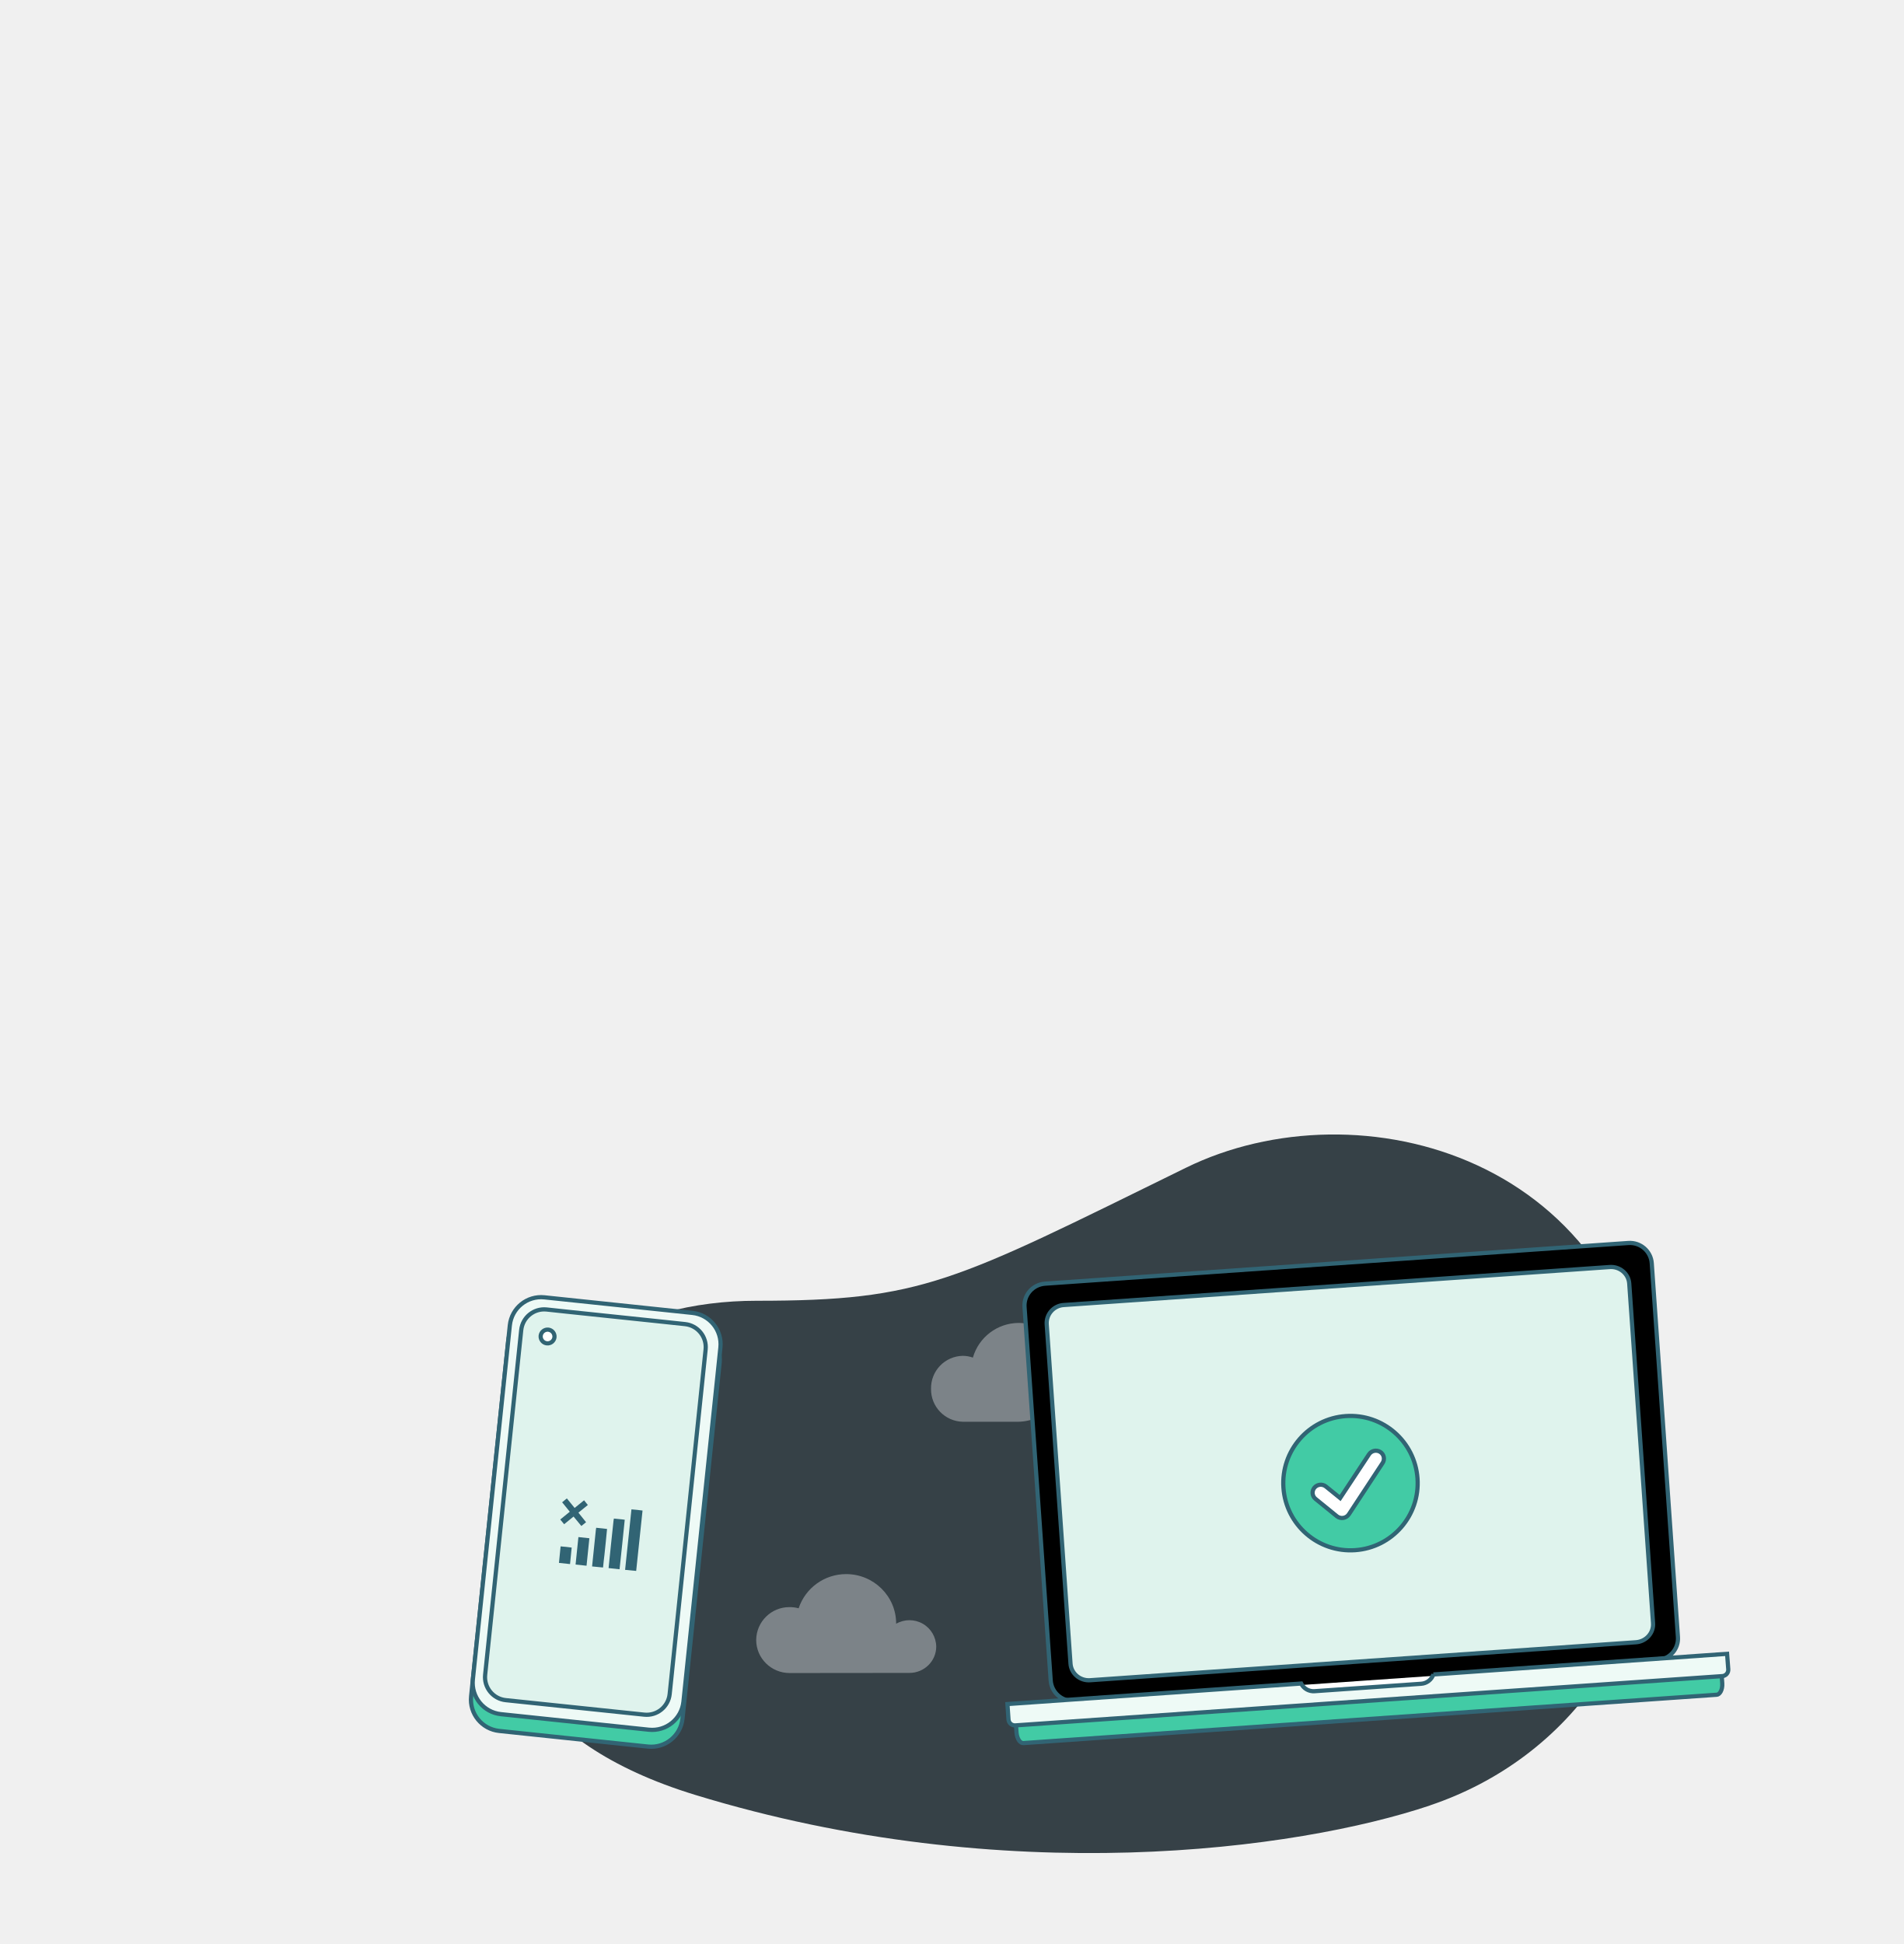
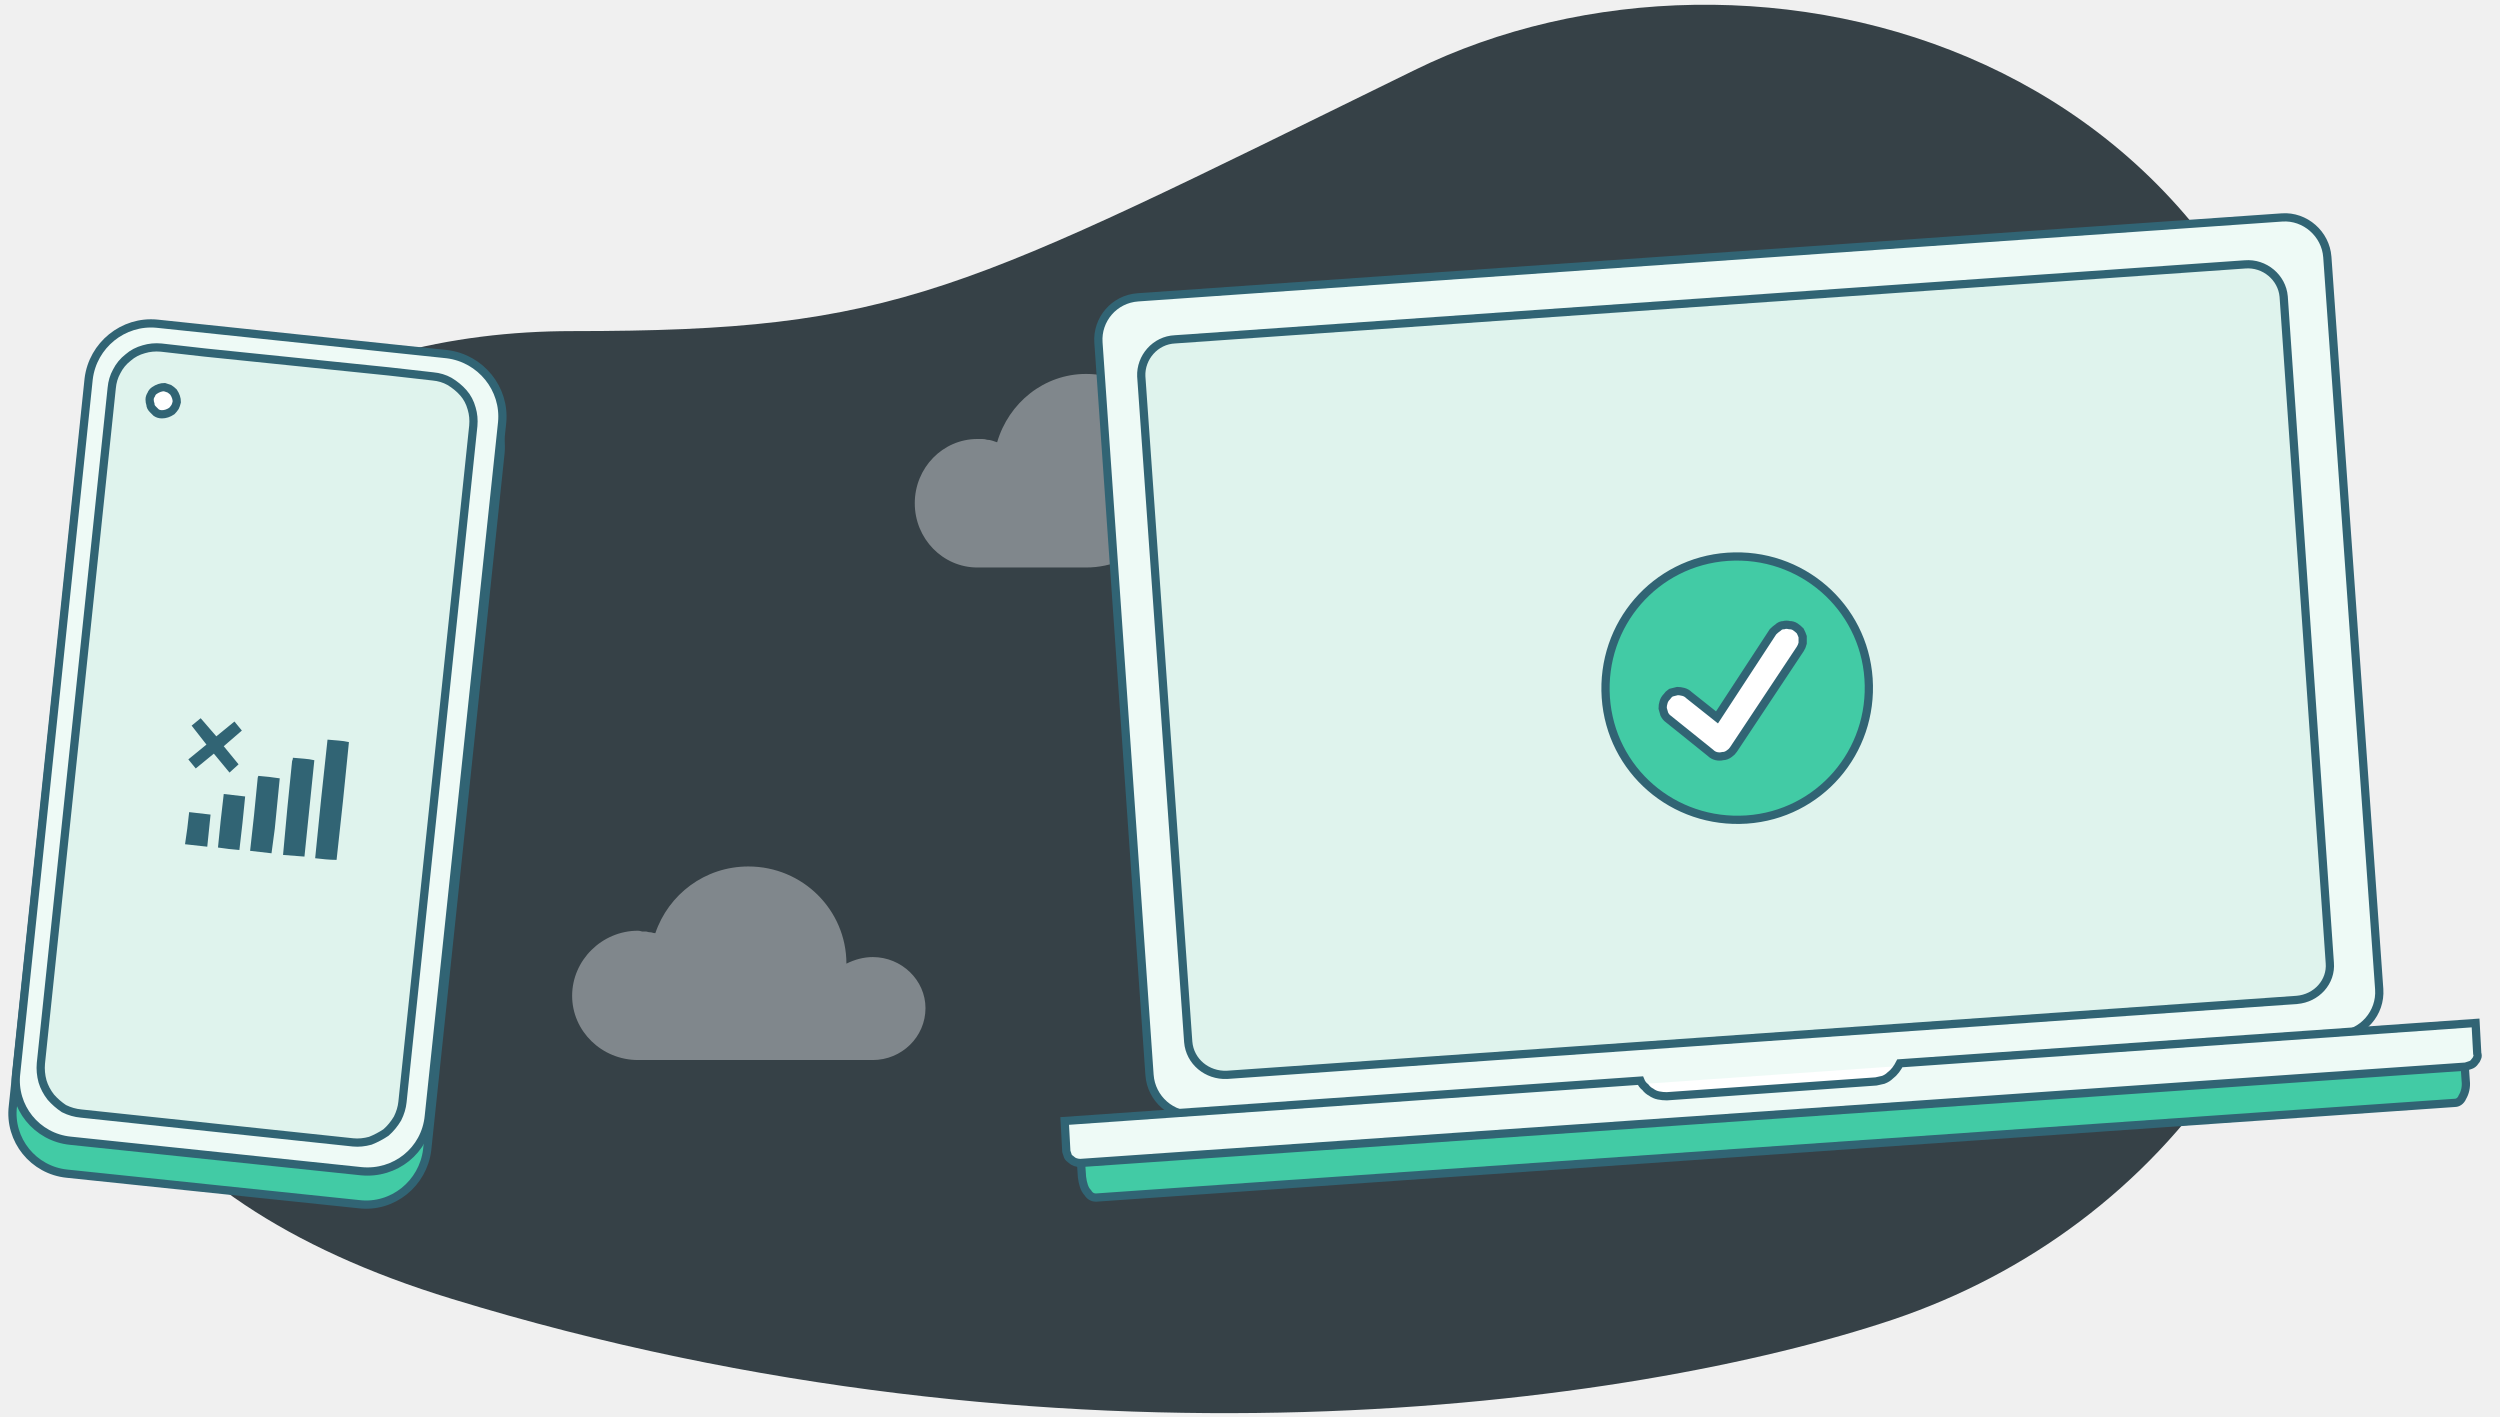
- <svg xmlns="http://www.w3.org/2000/svg">
-   <path fill-rule="evenodd" clip-rule="evenodd" d="M121.3 153.1c11.63-3.91 20.44-14.96 19.17-30.93-1.91-24.27-25.3-30.3-39.88-23.14-19.77 9.7-22.27 11.28-36.43 11.28-10.55 0-21.29 5.08-22.63 18.82-.97 9.95 2.94 18.64 17.42 23.08 26.36 8.07 51.1 4.67 62.34.9z" fill="#364147" style="stroke-width:.356" />
-   <path fill-rule="evenodd" clip-rule="evenodd" d="M86.38 120.57a4.12 4.12 0 0 0 4.04-4.19c0-2.31-1.8-4.19-4.04-4.19a4.06 4.06 0 0 0-3.86 2.94 2.6 2.6 0 0 0-.85-.15 2.74 2.74 0 0 0-2.7 2.8 2.75 2.75 0 0 0 2.7 2.79zm-9.24 21.3c1.25 0 2.27-1 2.27-2.23a2.27 2.27 0 0 0-3.4-1.94v-.02c0-2.31-1.9-4.19-4.24-4.19a4.24 4.24 0 0 0-4.03 2.9 2.86 2.86 0 0 0-.77-.1 2.81 2.81 0 0 0-2.83 2.79c0 1.54 1.27 2.8 2.83 2.8z" fill="#f1f1f2" fill-opacity=".38" style="stroke-width:.356" />
-   <rect x="54.68" y="105.9" width="18.03" height="35.66" rx="2.67" transform="rotate(6) skewX(.04)" fill="#42cba5" stroke="#316474" style="stroke-width:.356" />
-   <rect x="54.68" y="104.59" width="17.96" height="35.54" rx="2.67" transform="rotate(6) skewX(.04)" fill="#eefaf6" stroke="#316474" style="stroke-width:.356" />
-   <path d="m59.85 114.44-3.05 29.23a1.96 1.96 0 0 1-2.15 1.74l-11.75-1.23a1.96 1.96 0 0 1-1.75-2.16l3.06-29.23a1.96 1.96 0 0 1 2.15-1.74l1.87.2 8 .84 1.88.2a1.96 1.96 0 0 1 1.74 2.15z" fill="#dff3ed" stroke="#316474" style="stroke-width:.356" />
-   <path d="m48.82 132.68.93.1.24-2.33-.93-.1-.24 2.33zm-.97-3.42.8-.65.66.8.4-.32-.65-.81.8-.65-.32-.4-.8.65-.66-.81-.4.33.65.8-.81.66.33.4zm-.3 1.88-.14 1.4.94.1.14-1.4c-.31-.04-.62-.08-.93-.1zm6.01-3.15-.54 5.14.94.09.54-5.12c-.31-.05-.63-.07-.94-.1zm-1.52.96c-.14 1.34-.29 2.68-.42 4.03l.93.1c.16-1.4.29-2.8.44-4.2-.3-.05-.61-.06-.92-.1l-.03.17zm-1.47.61-.03.18-.32 3.1.93.09c.04-.36.07-.73.12-1.09.07-.73.16-1.45.22-2.18l-.92-.1z" fill="#316474" style="stroke-width:.356" />
-   <path d="M45.86 113.28a.59.59 0 0 0 .52.64.59.59 0 0 0 .65-.52.59.59 0 0 0-.52-.64.59.59 0 0 0-.65.52zm76.23 31.43-12.07.84c-.1 0-.19 0-.24-.03a.17.17 0 0 1-.04-.01l-.25-3.58a.22.22 0 0 1 .03-.02.6.6 0 0 1 .24-.06l12.07-.85c.1 0 .2.01.25.03l.03.02.25 3.58a.22.22 0 0 1-.03.02.6.6 0 0 1-.24.06z" fill="#fff" stroke="#316474" style="stroke-width:.356" />
-   <path d="m140.6 140.79-49.5 3.45a1.86 1.86 0 0 1-1.98-1.72l-2.22-31.68c-.07-1.02.7-1.9 1.73-1.98l49.49-3.45c1.02-.07 1.91.7 1.98 1.72l2.22 31.68c.08 1.02-.7 1.9-1.72 1.98z" fill="#eefaf6" style="stroke-width:.356" />
-   <path d="M91.1 144.24a1.86 1.86 0 0 1-1.98-1.72l-2.22-31.68c-.07-1.02.7-1.9 1.73-1.98l49.49-3.45c1.02-.07 1.91.7 1.98 1.72l2.22 31.68c.08 1.02-.7 1.9-1.72 1.98" stroke="#316474" style="stroke-width:.356" />
-   <path d="m138.76 139.27-46.3 3.22c-.86.06-1.6-.57-1.66-1.4l-2.02-28.8a1.54 1.54 0 0 1 1.46-1.62l46.28-3.22c.87-.07 1.61.57 1.67 1.39l2.02 28.81c.06.83-.59 1.56-1.45 1.62z" fill="#dff3ed" stroke="#316474" style="stroke-width:.356" />
-   <path d="m121.52 142.32 24.4-1.7.16 2.13c.02.28-.04.53-.13.7-.1.18-.22.26-.33.27l-58.81 4.1c-.11.01-.25-.05-.37-.21-.11-.17-.2-.4-.22-.68l-.15-2.14 24.4-1.7c.1.28.24.53.41.71.2.21.47.35.76.33l8.87-.62c.3-.02.53-.19.7-.43.15-.2.26-.47.3-.76z" fill="#42cba5" stroke="#316474" style="stroke-width:.356" />
-   <path d="m121.58 142 24.91-1.75.1 1.31a.54.54 0 0 1-.5.58l-59.97 4.18a.54.54 0 0 1-.58-.5l-.09-1.31 24.91-1.74a1.18 1.18 0 0 0 1.14.65l9.04-.63a1.18 1.18 0 0 0 1.04-.8z" fill="#eefaf6" stroke="#316474" style="stroke-width:.356" />
-   <circle transform="rotate(-3.99) skewX(.02)" fill="#42cba5" stroke="#316474" r="5.7" cx="105.47" cy="133.44" style="stroke-width:.356" />
-   <path d="m113.67 127.04-1.21-.98a.7.7 0 0 0-.97.1.67.67 0 0 0 .09.95l1.81 1.47a.7.7 0 0 0 1.02-.16l2.86-4.35a.67.67 0 0 0-.2-.94.7.7 0 0 0-.95.2l-2.45 3.71z" fill="#fff" stroke="#316474" style="stroke-width:.356" />
+ <svg xmlns="http://www.w3.org/2000/svg" version="1.2" viewBox="0 0 303 172" width="360" height="204">
+   <style>
+ 		.s0 { fill: #364147 } 
+ 		.s1 { opacity: .4;fill: #f1f1f2 } 
+ 		.s2 { fill: #42cba5;stroke: #316474;stroke-width: 1 } 
+ 		.s3 { fill: #eefaf6;stroke: #316474;stroke-width: 1 } 
+ 		.s4 { fill: #dff3ed;stroke: #316474 } 
+ 		.s5 { fill: #316474 } 
+ 		.s6 { fill: #ffffff;stroke: #316474 } 
+ 		.s7 { fill: #eefaf6 } 
+ 		.s8 { fill: none;stroke: #316474 } 
+ 		.s9 { fill: #42cba5;stroke: #316474 } 
+ 		.s10 { fill: #eefaf6;stroke: #316474 } 
+ 	</style>
+   <path id="Layer" fill-rule="evenodd" class="s0" d="m54.6 157.7c-40.6-12.4-51.6-36.8-48.9-64.7 3.8-38.6 33.9-52.8 63.5-52.8 39.8 0 46.8-4.5 102.3-31.7 40.9-20.1 106.5-3.2 111.9 64.9 3.5 44.8-21.2 75.8-53.8 86.8-31.6 10.6-101 20.2-175-2.5z" />
+   <path id="Layer" fill-rule="evenodd" class="s1" d="m118.4 68.9c-4.2 0-7.6-3.5-7.6-7.8 0-4.3 3.4-7.8 7.6-7.8q0.3 0 0.6 0 0.3 0 0.6 0.1 0.3 0 0.6 0.1 0.3 0.1 0.6 0.2c1.4-4.8 5.7-8.3 10.8-8.3 6.3 0 11.3 5.3 11.3 11.8 0 6.5-5 11.7-11.3 11.7zm-12.7 59.8c3.5 0 6.4-2.8 6.4-6.3 0-3.4-2.9-6.2-6.4-6.2-1.1 0-2.2 0.3-3.2 0.8 0-6.5-5.3-11.8-11.9-11.8-5.3 0-9.7 3.4-11.3 8.1q-0.2 0-0.5-0.1-0.3 0-0.6-0.1-0.2 0-0.5 0-0.3-0.1-0.5-0.1c-4.4 0-8 3.6-8 7.9 0 4.3 3.6 7.8 8 7.8z" />
+   <path id="Layer" class="s2" d="m10.2 49.7c0.4-4.1 4.1-7.1 8.2-6.7l35.4 3.7c4.1 0.4 7.1 4.1 6.7 8.3l-8.9 84.6c-0.5 4.1-4.2 7.1-8.3 6.6l-35.4-3.7c-4.1-0.4-7.1-4.1-6.6-8.2z" />
+   <path id="Layer" class="s3" d="m10.5 46c0.5-4.1 4.2-7.1 8.3-6.7l35.2 3.7c4.1 0.5 7.1 4.2 6.7 8.3l-8.9 84.2c-0.4 4.2-4.1 7.1-8.2 6.7l-35.3-3.7c-4.1-0.4-7.1-4.1-6.6-8.2z" />
+   <path id="Layer" class="s4" d="m57.2 51.7l-8.6 82.1q-0.1 1-0.6 2-0.6 1-1.4 1.7-0.9 0.6-1.9 1-1.1 0.3-2.1 0.2l-33-3.5q-1.1-0.1-2.1-0.6-0.9-0.6-1.6-1.4-0.7-0.9-1-1.9-0.3-1.1-0.2-2.2l8.6-82q0.1-1.1 0.6-2 0.5-1 1.4-1.7 0.8-0.7 1.9-1 1-0.3 2.1-0.2l5.3 0.6 22.4 2.3 5.3 0.6q1.1 0.1 2 0.6 1 0.6 1.7 1.4 0.7 0.8 1 1.9 0.3 1 0.2 2.1z" />
+   <path id="Layer" class="s5" d="m26.9 96.4l2.6 0.3q-0.3 3.2-0.7 6.5-1.3-0.1-2.6-0.3 0.3-3.2 0.7-6.5zm-4.3-4.2l2.2-1.8-1.8-2.3 1.1-0.9 1.9 2.2 2.2-1.8 0.9 1.1-2.2 1.9 1.8 2.2-1.1 1-1.9-2.3-2.2 1.8c0 0-0.9-1.1-0.9-1.1zm2.7 6.7q-0.2 1.9-0.4 3.9c-0.9-0.1-1.8-0.2-2.7-0.3q0.3-1.9 0.5-3.9c0.8 0.1 1.7 0.2 2.6 0.3zm16.8-8.8q-0.7 7.2-1.5 14.3c-0.9 0-1.7-0.1-2.6-0.2q0.7-7.2 1.5-14.4c0.9 0.1 1.8 0.1 2.6 0.3zm-6.8 1.9c0.9 0.1 1.8 0.1 2.6 0.3-0.4 3.9-0.8 7.8-1.2 11.7q-1.3-0.1-2.6-0.2 0.5-5.7 1.1-11.4 0.1-0.2 0.1-0.4zm-1.6 2.5c-0.2 2-0.4 4-0.6 6.1q-0.2 1.5-0.4 3l-2.6-0.3q0.5-4.3 0.9-8.6 0-0.3 0.1-0.5 1.3 0.1 2.6 0.3z" />
+   <path id="Layer" fill-rule="evenodd" class="s6" d="m18.1 47.9q0.1-0.3 0.4-0.5 0.3-0.2 0.6-0.3 0.3-0.1 0.6-0.1 0.3 0.1 0.6 0.2 0.3 0.2 0.5 0.4 0.2 0.3 0.3 0.6 0.1 0.3 0.1 0.6-0.1 0.4-0.2 0.6-0.2 0.3-0.4 0.5-0.3 0.2-0.6 0.3-0.3 0.1-0.6 0.1-0.4 0-0.7-0.2-0.2-0.2-0.4-0.4-0.3-0.3-0.3-0.6-0.1-0.3-0.1-0.6 0-0.3 0.2-0.6zm213.9 88.8q0.1-0.1 0.2-0.1 0 0 0.1 0 0.1-0.1 0.2-0.1 0 0 0 0 0 0 0 0 0 0 0 0 0.1 0 0.1-0.1l-0.7-10q-0.1 0-0.1 0-0.3-0.1-0.7-0.1l-33.9 2.3q-0.4 0.1-0.7 0.2 0 0 0 0 0 0 0 0 0 0.1 0 0.1 0 0 0 0l0.7 10q0 0 0 0 0 0 0 0 0 0 0 0.1 0 0 0 0 0.3 0.1 0.7 0l33.9-2.3q0.1 0 0.2 0z" />
+   <path id="Layer" class="s7" d="m283.7 125.7l-138.8 9.7c-2.9 0.2-5.4-2-5.6-4.9l-6.2-88.9c-0.2-2.8 1.9-5.3 4.8-5.5l138.9-9.7c2.8-0.2 5.3 2 5.5 4.8l6.3 88.9c0.2 2.9-2 5.4-4.9 5.6z" />
+   <path id="Layer" class="s8" d="m144.9 135.4c-2.9 0.2-5.4-2-5.6-4.9l-6.2-88.9c-0.2-2.8 1.9-5.3 4.8-5.5l138.9-9.7c2.8-0.2 5.3 2 5.5 4.8l6.3 88.9c0.2 2.9-2 5.4-4.9 5.6" />
+   <path id="Layer" class="s4" d="m278.6 121.4l-129.9 9.1c-2.4 0.1-4.5-1.6-4.7-4l-5.7-80.8c-0.1-2.3 1.7-4.4 4.1-4.5l129.9-9.1c2.4-0.2 4.5 1.6 4.7 3.9l5.6 80.9c0.2 2.3-1.6 4.3-4 4.5z" />
+   <path id="Layer" class="s9" d="m230.2 130l68.5-4.8 0.4 6c0.1 0.8-0.1 1.5-0.4 2-0.2 0.5-0.6 0.7-0.9 0.7l-165 11.5c-0.3 0-0.7-0.1-1-0.6-0.4-0.4-0.6-1.1-0.7-1.9l-0.4-6 68.5-4.8c0.3 0.8 0.7 1.5 1.2 2 0.5 0.6 1.3 1 2.1 1l24.9-1.8c0.8 0 1.5-0.5 1.9-1.2 0.5-0.6 0.8-1.3 0.9-2.1z" />
+   <path id="Layer" class="s10" d="m230.4 129.1l69.9-4.9 0.2 3.7q0.1 0.3 0 0.5-0.1 0.3-0.3 0.5-0.2 0.3-0.5 0.4-0.3 0.1-0.6 0.2l-168.2 11.7q-0.3 0-0.6-0.1-0.3-0.1-0.5-0.3-0.3-0.2-0.4-0.4-0.1-0.3-0.2-0.6l-0.2-3.7 69.9-4.9q0.2 0.5 0.6 0.8 0.3 0.4 0.7 0.6 0.4 0.3 0.9 0.4 0.5 0.1 1 0.1l25.4-1.8q0.4-0.1 0.9-0.2 0.5-0.2 0.8-0.5 0.4-0.3 0.7-0.7 0.3-0.4 0.5-0.8z" />
+   <path id="Layer" class="s9" d="m211.8 99.5c-8.9 0.6-16.5-6-17.1-14.8-0.6-8.9 6-16.5 14.8-17.1 8.9-0.6 16.5 6 17.1 14.8 0.6 8.9-6 16.5-14.8 17.1z" />
+   <path id="Layer" class="s6" d="m215 76.7q0.3-0.3 0.6-0.5 0.3-0.3 0.7-0.3 0.3-0.1 0.7 0 0.4 0 0.7 0.2 0.3 0.2 0.6 0.5 0.2 0.4 0.3 0.7 0 0.4 0 0.8-0.1 0.4-0.3 0.7l-8.1 12.2q-0.2 0.3-0.5 0.5-0.4 0.3-0.8 0.3-0.4 0.1-0.8 0-0.4-0.1-0.7-0.4l-5.1-4.1q-0.3-0.2-0.5-0.6-0.1-0.3-0.2-0.7 0-0.4 0.1-0.7 0.1-0.4 0.4-0.7 0.2-0.3 0.5-0.5 0.4-0.1 0.8-0.2 0.3 0 0.7 0.1 0.4 0.1 0.7 0.4l3.4 2.7c0 0 6.8-10.4 6.8-10.4z" />
</svg>
